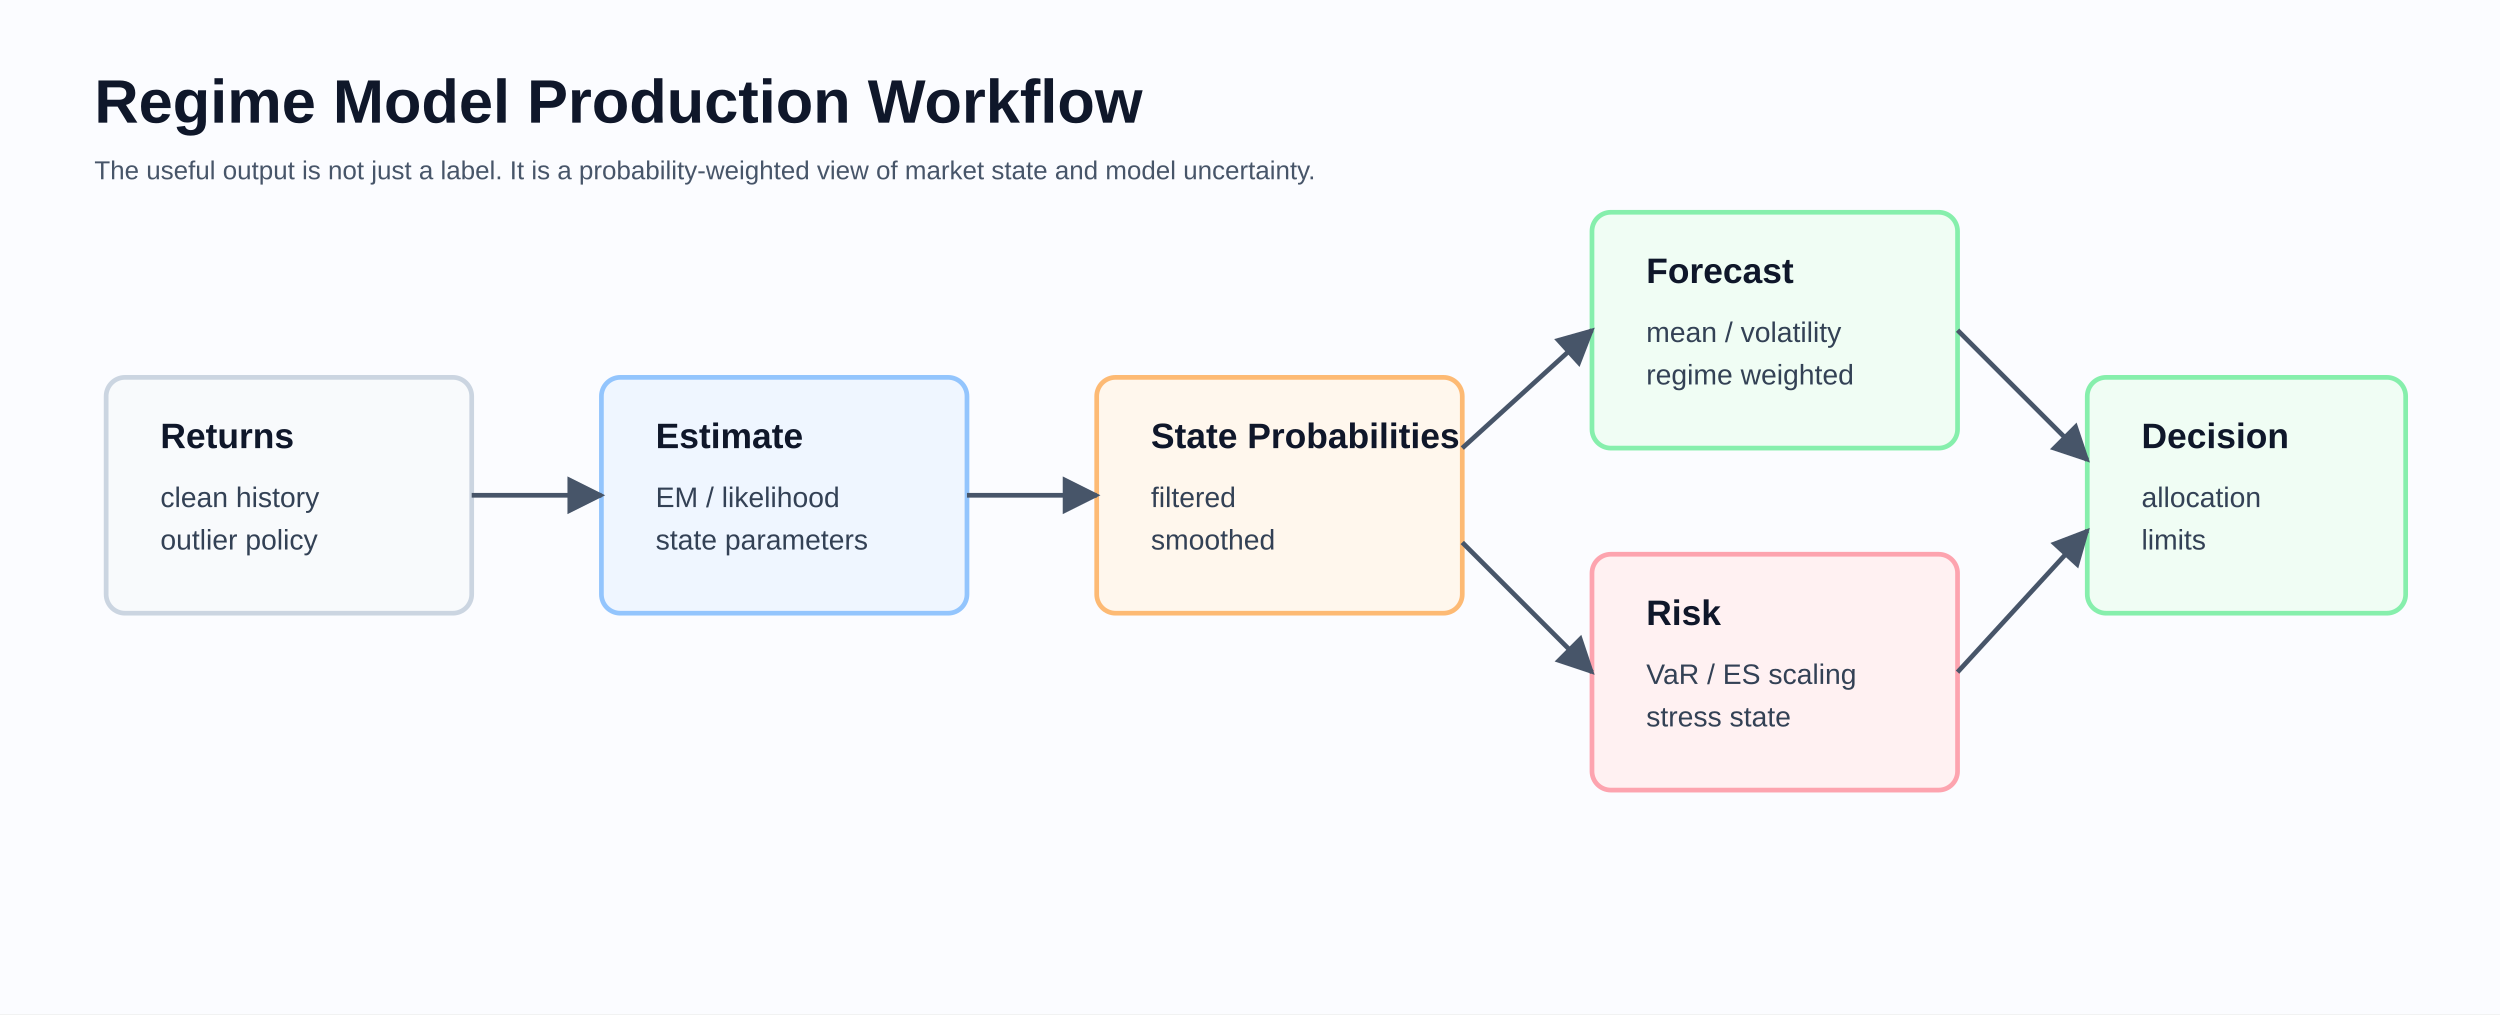
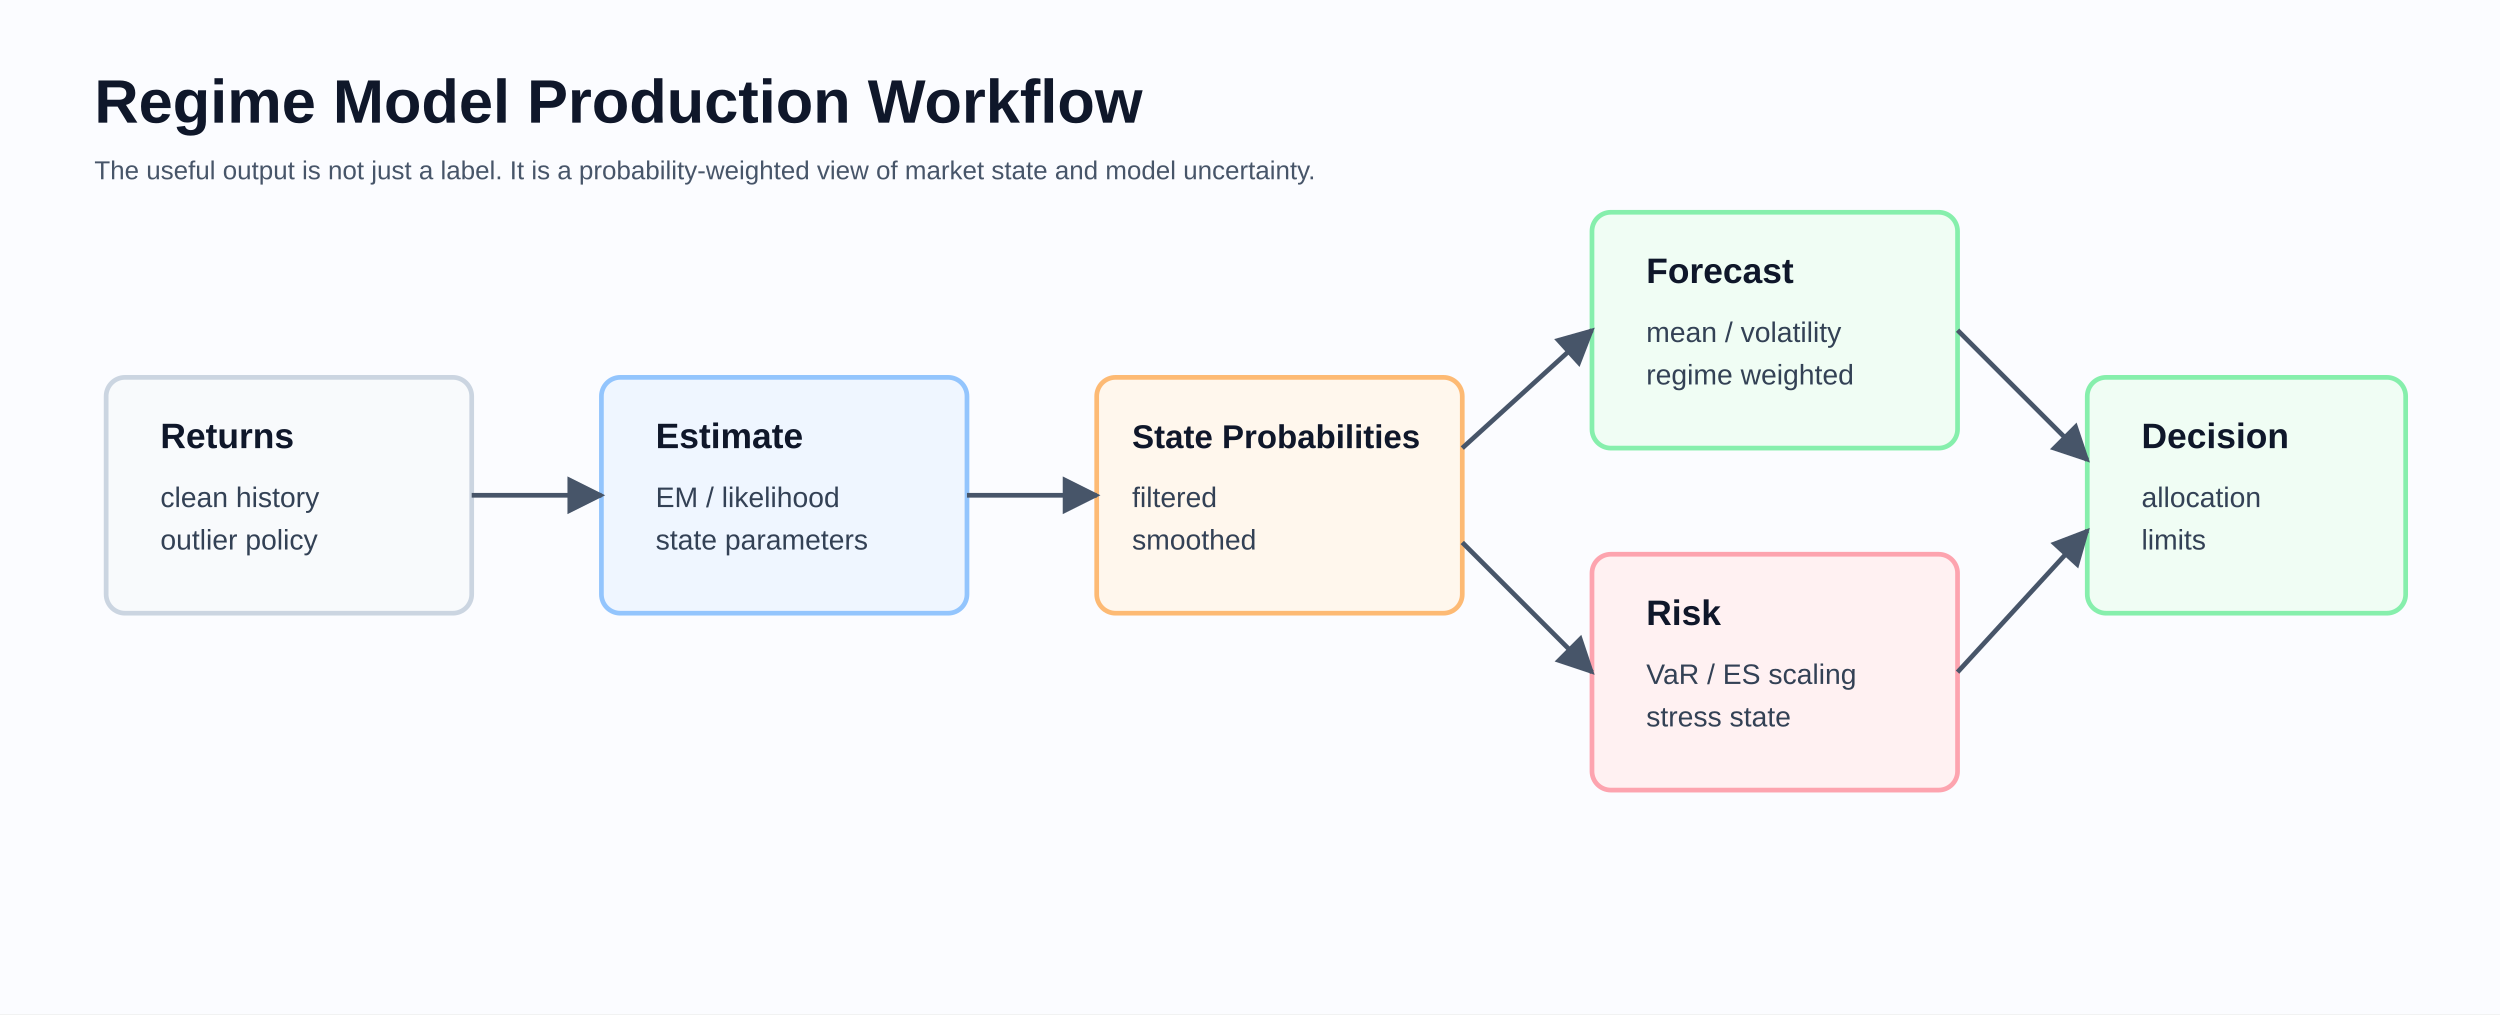
<svg xmlns="http://www.w3.org/2000/svg" width="1060" height="430" viewBox="0 0 1060 430" role="img" aria-labelledby="title desc">
  <defs>
    <style>
      .bg{fill:#fbfcff}.box{fill:#fff;stroke:#cbd5e1;stroke-width:2}.input{fill:#f8fafc}.fit{fill:#eff6ff;stroke:#93c5fd}.prob{fill:#fff7ed;stroke:#fdba74}.output{fill:#f0fdf4;stroke:#86efac}.risk{fill:#fff1f2;stroke:#fda4af}.title{font:bold 26px Arial,sans-serif;fill:#0f172a}.h{font:bold 15px Arial,sans-serif;fill:#0f172a}.txt{font:12px Arial,sans-serif;fill:#334155}.small{font:11px Arial,sans-serif;fill:#475569}.arrow{stroke:#475569;stroke-width:2;fill:none;marker-end:url(#arrow)}
    </style>
    <marker id="arrow" viewBox="0 0 10 10" refX="9" refY="5" markerWidth="8" markerHeight="8" orient="auto">
      <path d="M0 0L10 5L0 10z" fill="#475569" />
    </marker>
  </defs>
  <rect class="bg" width="1060" height="430" />
  <text class="title" x="40" y="52">Regime Model Production Workflow</text>
  <text class="small" x="40" y="76">The useful output is not just a label. It is a probability-weighted view of market state and model uncertainty.</text>
  <rect class="box input" x="45" y="160" width="155" height="100" rx="8" />
  <text class="h" x="68" y="190">Returns</text>
  <text class="txt" x="68" y="215">clean history</text>
  <text class="txt" x="68" y="233">outlier policy</text>
  <rect class="box fit" x="255" y="160" width="155" height="100" rx="8" />
  <text class="h" x="278" y="190">Estimate</text>
  <text class="txt" x="278" y="215">EM / likelihood</text>
  <text class="txt" x="278" y="233">state parameters</text>
  <rect class="box prob" x="465" y="160" width="155" height="100" rx="8" />
-   <text class="h" x="488" y="190">State Probabilities</text>
-   <text class="txt" x="488" y="215">filtered</text>
-   <text class="txt" x="488" y="233">smoothed</text>
+   <text class="h" x="480" y="190" style="font-size:14px">State Probabilities</text>
+   <text class="txt" x="480" y="215">filtered</text>
+   <text class="txt" x="480" y="233">smoothed</text>
  <rect class="box output" x="675" y="90" width="155" height="100" rx="8" />
  <text class="h" x="698" y="120">Forecast</text>
  <text class="txt" x="698" y="145">mean / volatility</text>
  <text class="txt" x="698" y="163">regime weighted</text>
  <rect class="box risk" x="675" y="235" width="155" height="100" rx="8" />
  <text class="h" x="698" y="265">Risk</text>
  <text class="txt" x="698" y="290">VaR / ES scaling</text>
  <text class="txt" x="698" y="308">stress state</text>
  <rect class="box output" x="885" y="160" width="135" height="100" rx="8" />
  <text class="h" x="908" y="190">Decision</text>
  <text class="txt" x="908" y="215">allocation</text>
  <text class="txt" x="908" y="233">limits</text>
  <path class="arrow" d="M200 210L255 210" />
  <path class="arrow" d="M410 210L465 210" />
  <path class="arrow" d="M620 190L675 140" />
  <path class="arrow" d="M620 230L675 285" />
  <path class="arrow" d="M830 140L885 195" />
  <path class="arrow" d="M830 285L885 225" />
</svg>
